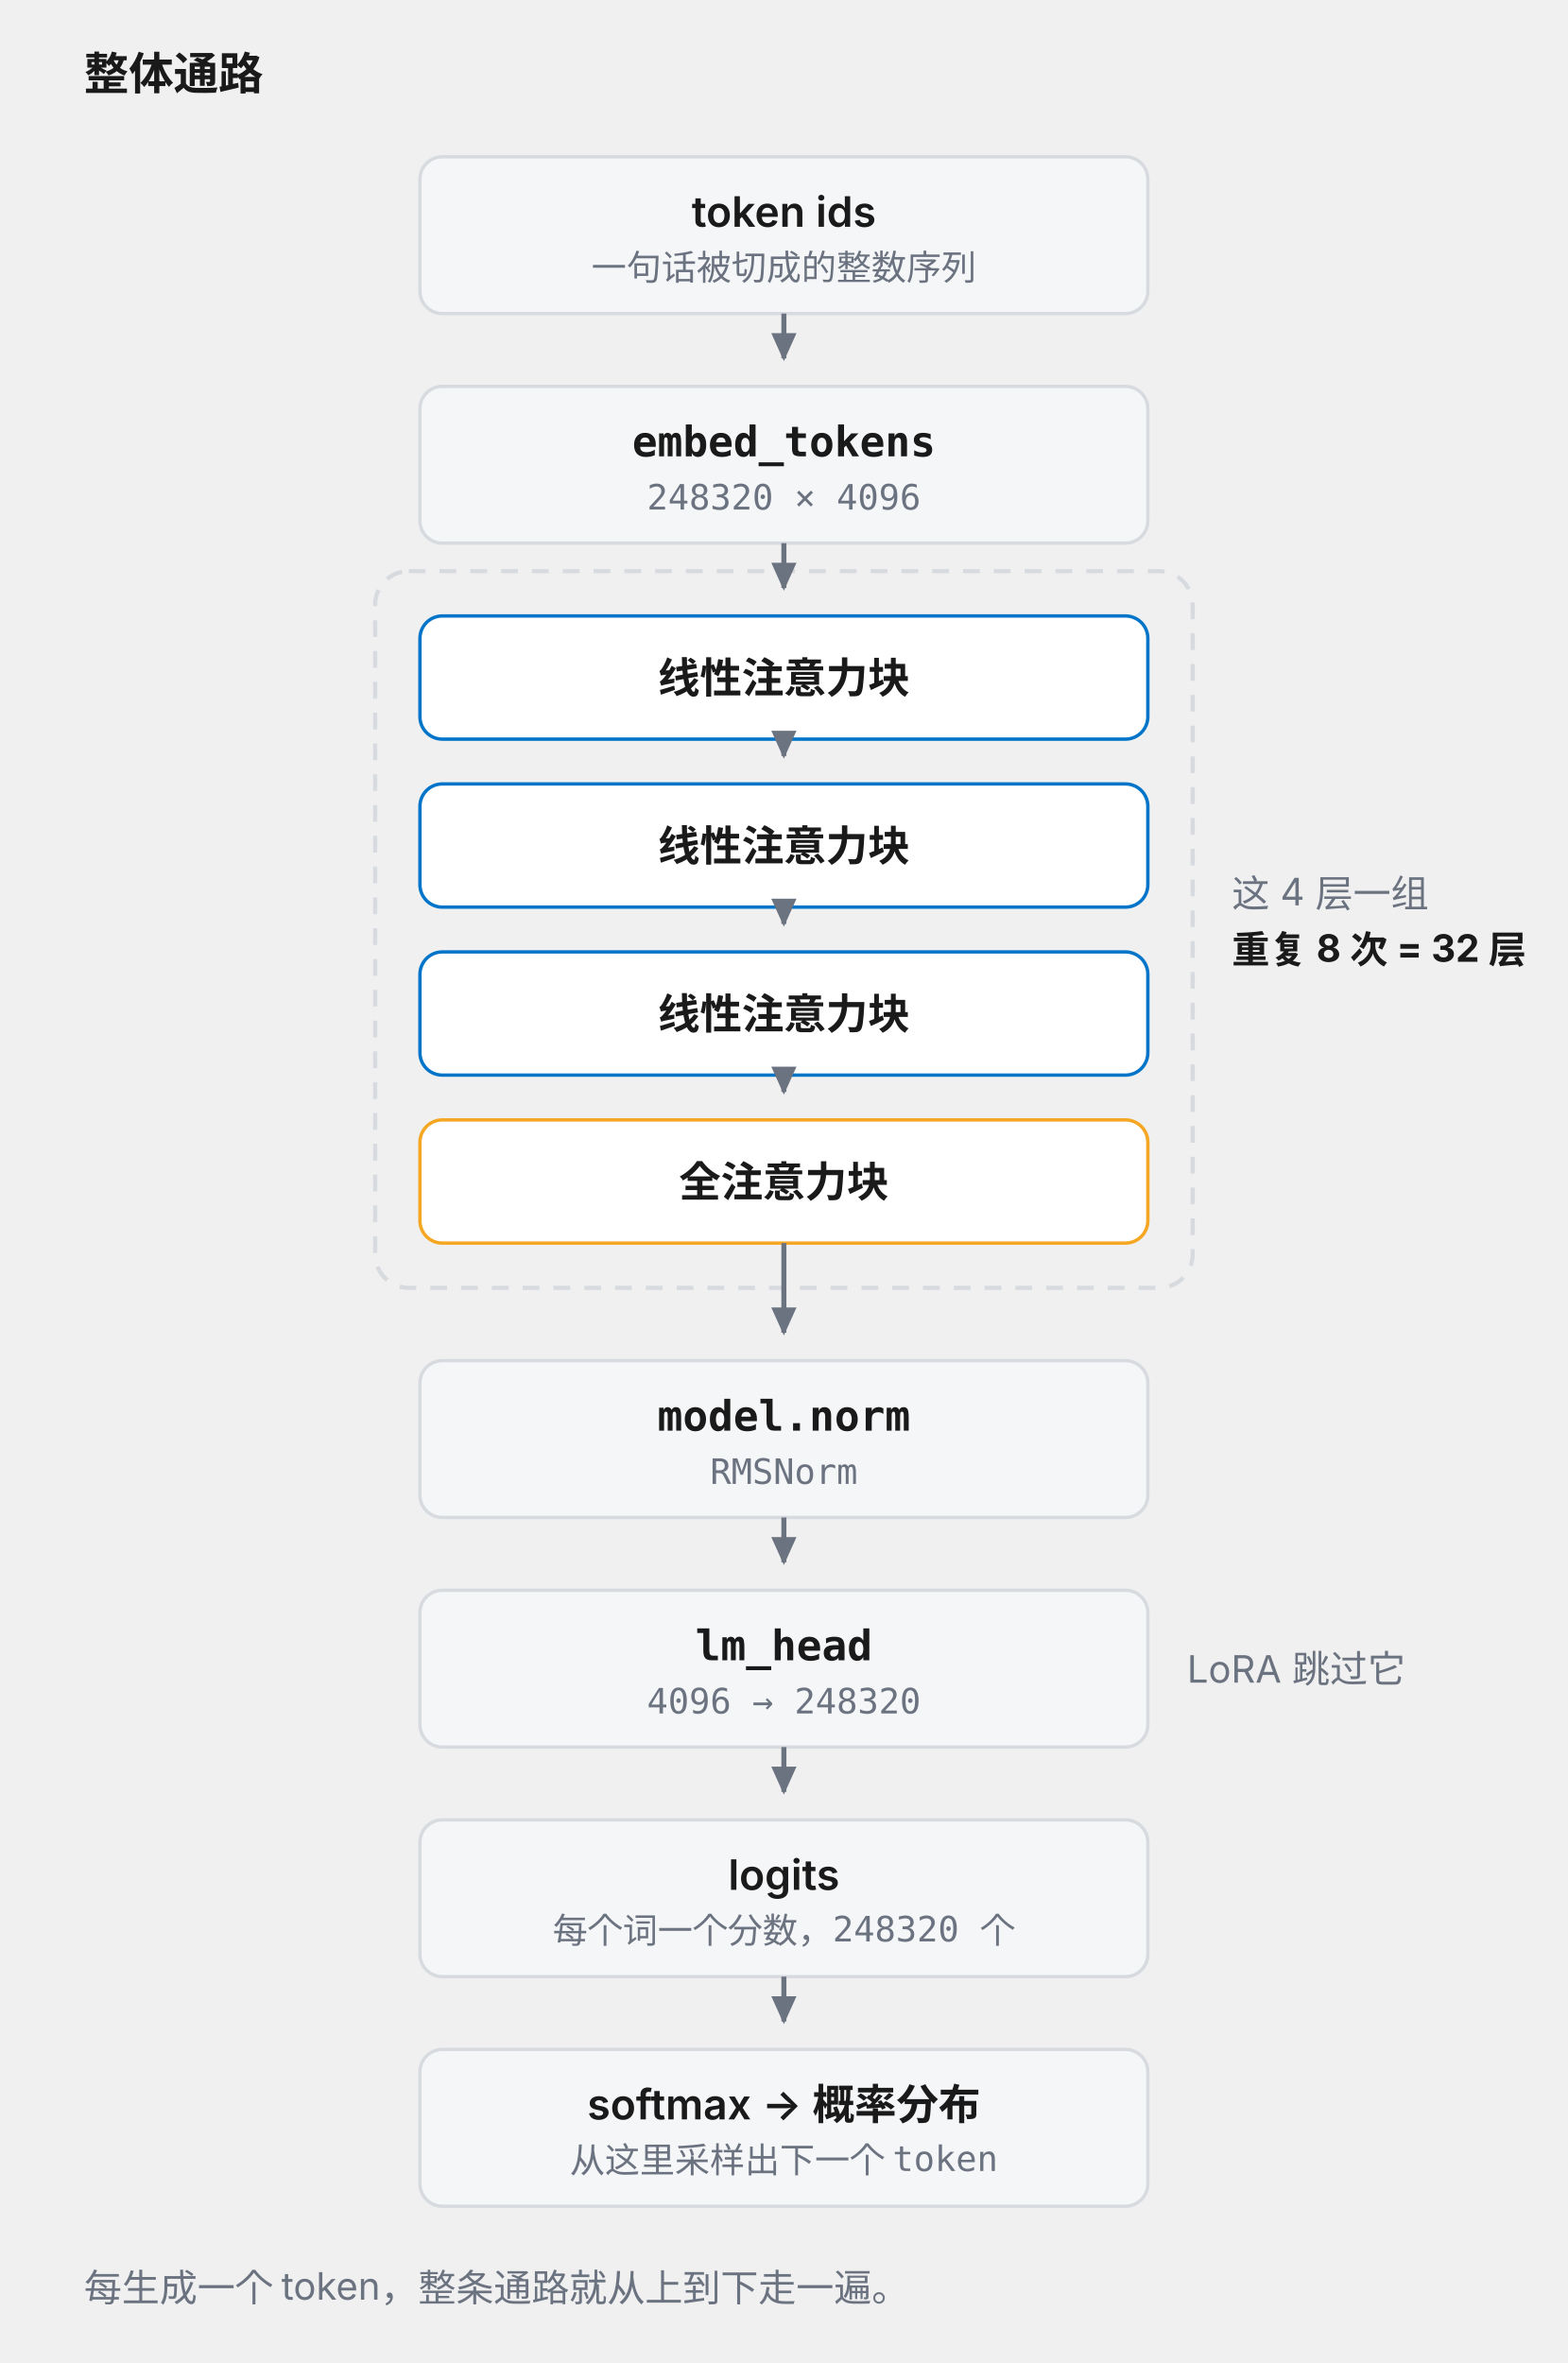
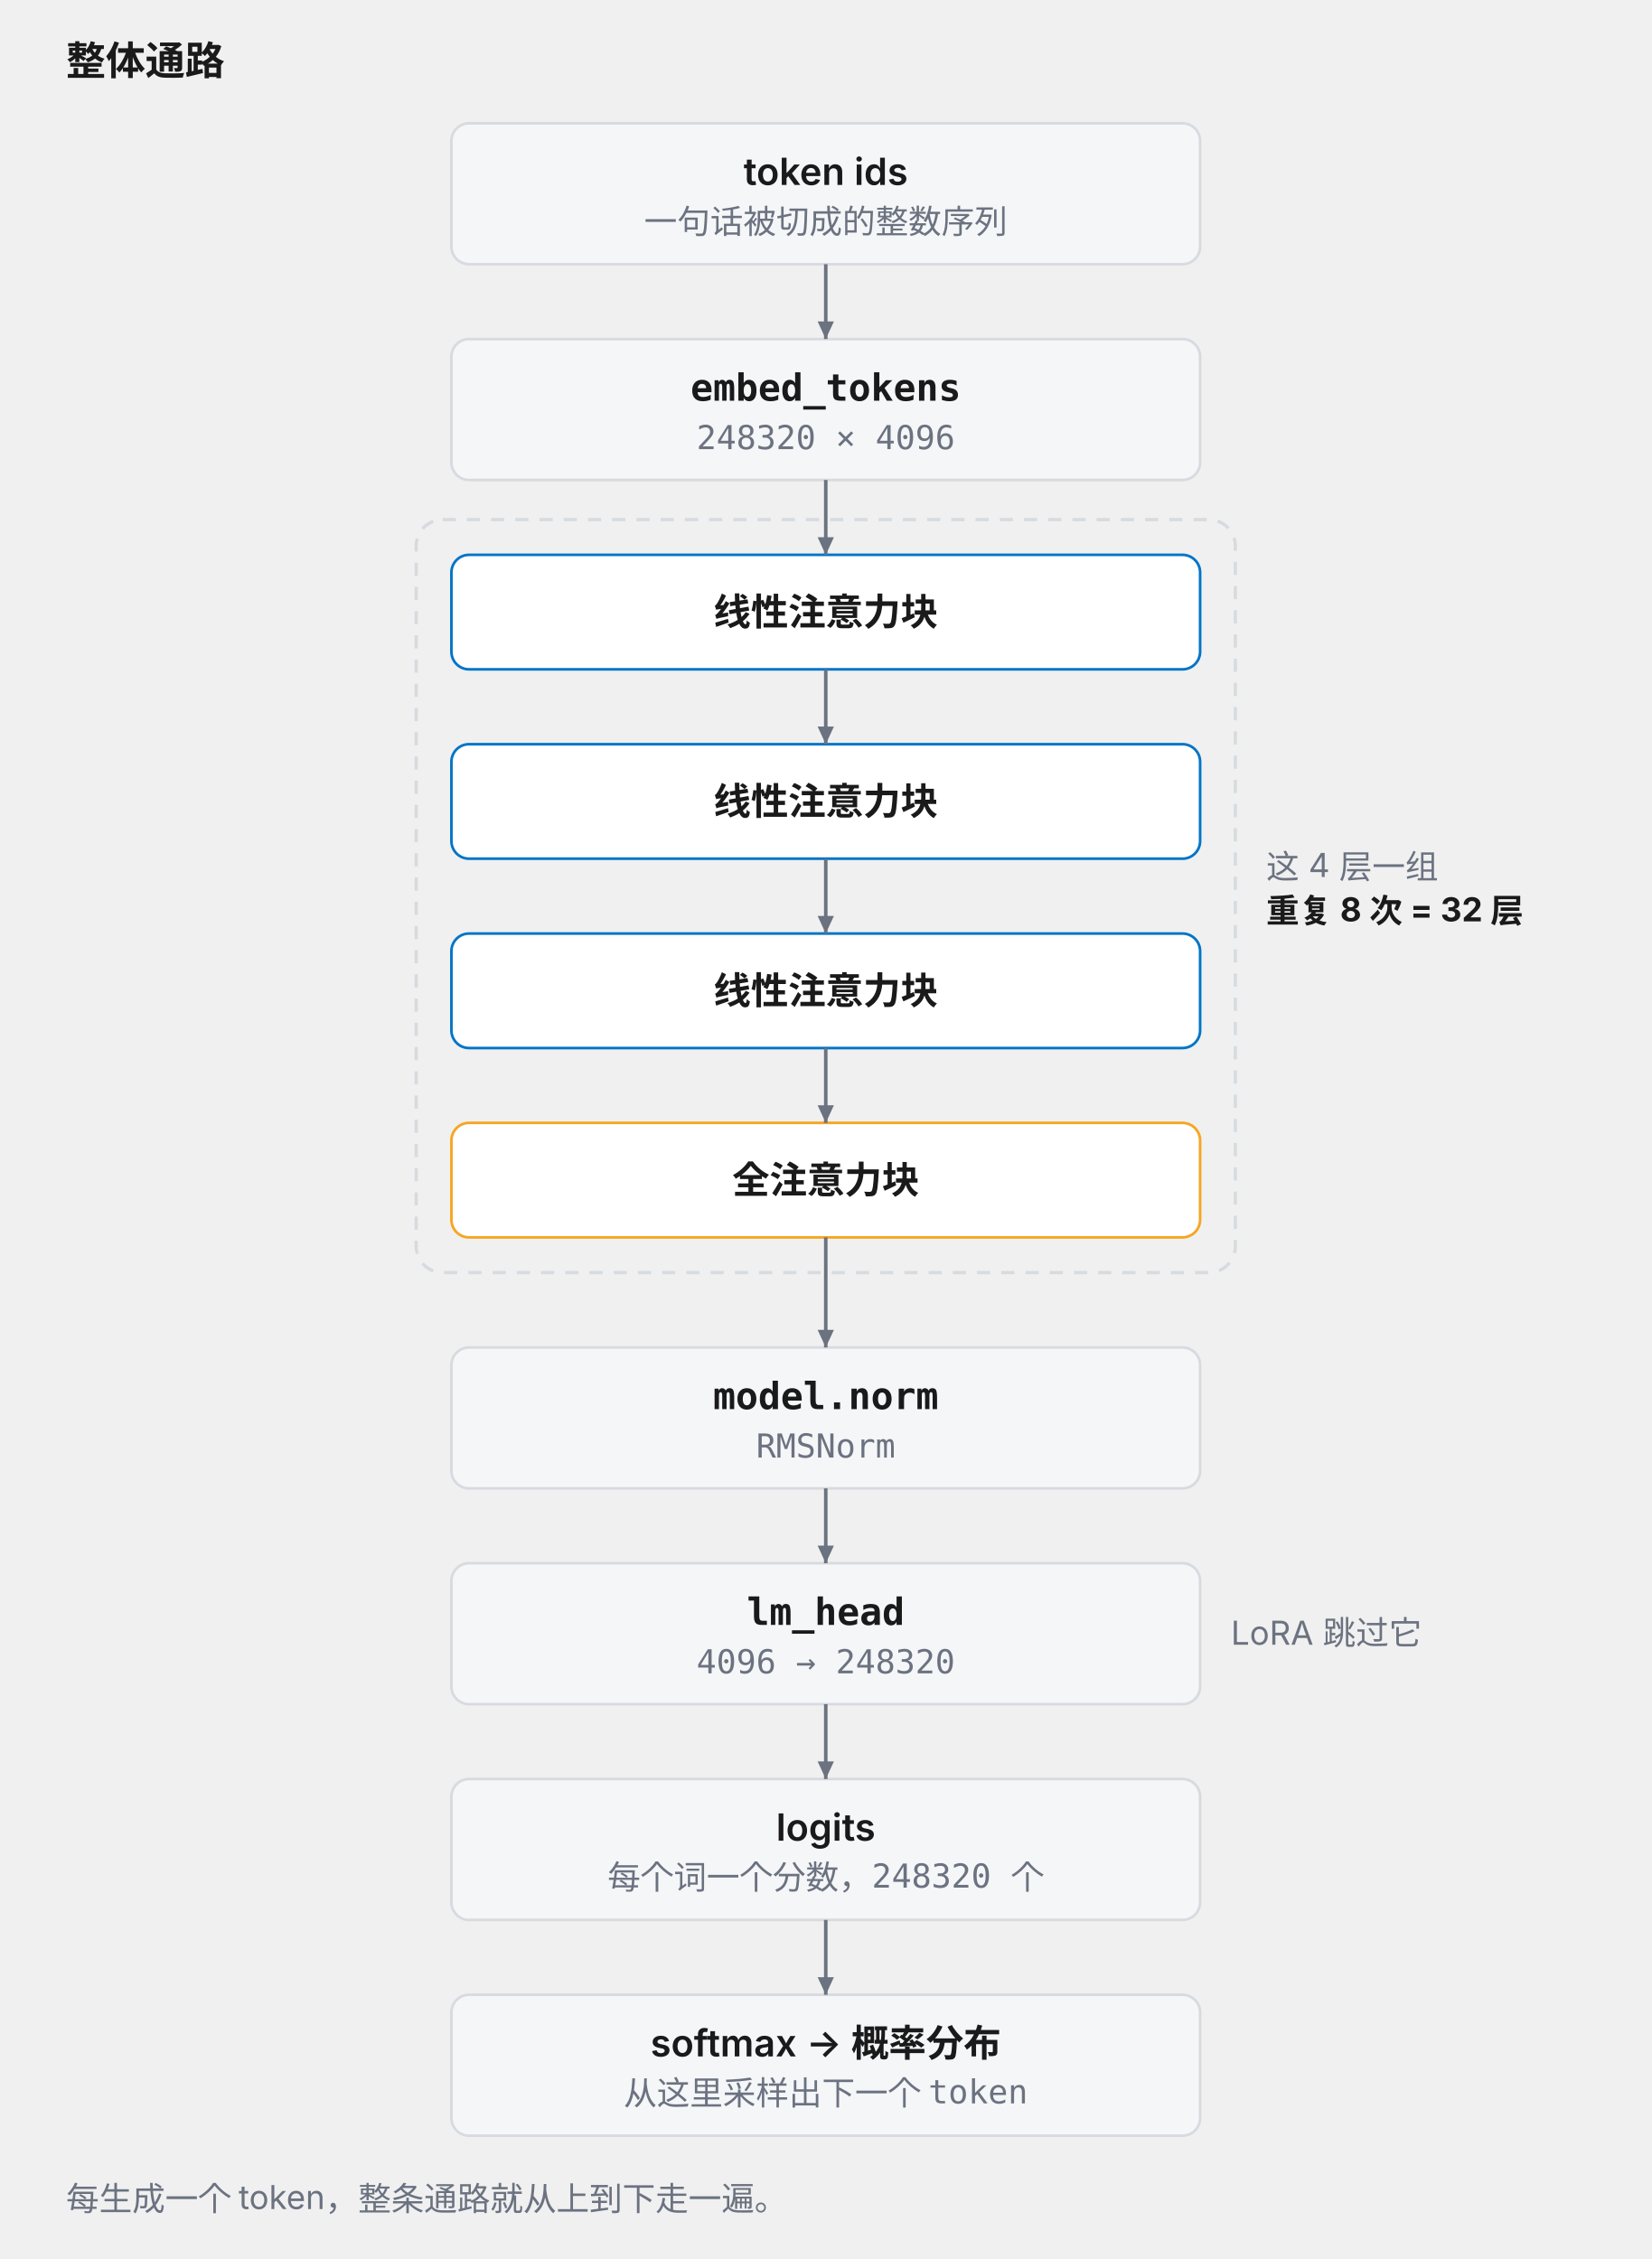
- <svg xmlns="http://www.w3.org/2000/svg" viewBox="0 0 560 844" width="560" height="844" role="img" aria-label="Qwen3.5-9B 的主干：token ids 经 embedding、32 个 decoder 块、RMSNorm、lm_head，得到 logits 再 softmax 成下一个 token 的概率分布">
+ <svg xmlns="http://www.w3.org/2000/svg" viewBox="0 0 750 1026" width="750" height="1026" role="img" aria-label="Qwen3.5-9B 的主干：token ids 经 embedding、32 个 decoder 块、RMSNorm、lm_head，得到 logits 再 softmax 成下一个 token 的概率分布">
  <style>.m{font-family:"JetBrains Mono","SF Mono",Menlo,Consolas,monospace}.s{font-family:-apple-system,BlinkMacSystemFont,"Segoe UI","PingFang SC","Noto Sans SC",sans-serif}</style>
  <defs>
-     <marker id="qa" markerUnits="userSpaceOnUse" markerWidth="11" markerHeight="11" refX="9" refY="5.5" orient="auto">
-       <path d="M0 1 10 5.5 0 10z" fill="#6B7280" />
+     <marker id="qa" markerUnits="userSpaceOnUse" markerWidth="9" markerHeight="9" refX="8" refY="4.5" orient="auto">
+       <path d="M0 0.8 8 4.5 0 8.2z" fill="#6B7280" />
    </marker>
  </defs>
-   <text x="30" y="32" class="s" font-size="16" fill="#1A1A1A" text-anchor="start" font-weight="700">整体通路</text>
-   <rect x="150" y="56" width="260" height="56" rx="8" fill="#F5F6F8" stroke="#D7DBE0" stroke-width="1.2" />
-   <text x="280.0" y="81" class="s" font-size="15" fill="#1A1A1A" text-anchor="middle" font-weight="600">token ids</text>
-   <text x="280.0" y="100" class="m" font-size="12.5" fill="#6B7280" text-anchor="middle" font-weight="400">一句话被切成的整数序列</text>
-   <rect x="150" y="138" width="260" height="56" rx="8" fill="#F5F6F8" stroke="#D7DBE0" stroke-width="1.2" />
-   <text x="280.0" y="163" class="m" font-size="15" fill="#1A1A1A" text-anchor="middle" font-weight="600">embed_tokens</text>
-   <text x="280.0" y="182" class="m" font-size="12.5" fill="#6B7280" text-anchor="middle" font-weight="400">248320 × 4096</text>
-   <path d="M280.0 112V128" stroke="#6B7280" stroke-width="1.8" marker-end="url(#qa)" />
-   <rect x="134" y="204" width="292" height="256" rx="12" fill="none" stroke="#D7DBE0" stroke-width="1.5" stroke-dasharray="6 5" />
-   <rect x="150" y="220" width="260" height="44" rx="8" fill="#FFFFFF" stroke="#0074C8" stroke-width="1.2" />
-   <text x="280.0" y="247.5" class="s" font-size="15" fill="#1A1A1A" text-anchor="middle" font-weight="600">线性注意力块</text>
-   <rect x="150" y="280" width="260" height="44" rx="8" fill="#FFFFFF" stroke="#0074C8" stroke-width="1.2" />
-   <text x="280.0" y="307.5" class="s" font-size="15" fill="#1A1A1A" text-anchor="middle" font-weight="600">线性注意力块</text>
-   <path d="M280.0 264V270" stroke="#6B7280" stroke-width="1.8" marker-end="url(#qa)" />
-   <rect x="150" y="340" width="260" height="44" rx="8" fill="#FFFFFF" stroke="#0074C8" stroke-width="1.2" />
-   <text x="280.0" y="367.5" class="s" font-size="15" fill="#1A1A1A" text-anchor="middle" font-weight="600">线性注意力块</text>
-   <path d="M280.0 324V330" stroke="#6B7280" stroke-width="1.8" marker-end="url(#qa)" />
-   <rect x="150" y="400" width="260" height="44" rx="8" fill="#FFFFFF" stroke="#F5A623" stroke-width="1.2" />
-   <text x="280.0" y="427.5" class="s" font-size="15" fill="#1A1A1A" text-anchor="middle" font-weight="600">全注意力块</text>
-   <path d="M280.0 384V390" stroke="#6B7280" stroke-width="1.8" marker-end="url(#qa)" />
-   <path d="M280.0 194V210" stroke="#6B7280" stroke-width="1.8" marker-end="url(#qa)" />
-   <text x="440" y="324.0" class="s" font-size="13.5" fill="#6B7280" text-anchor="start" font-weight="400">这 4 层一组</text>
-   <text x="440" y="344.0" class="s" font-size="13.5" fill="#1A1A1A" text-anchor="start" font-weight="700">重复 8 次 = 32 层</text>
-   <rect x="150" y="486" width="260" height="56" rx="8" fill="#F5F6F8" stroke="#D7DBE0" stroke-width="1.2" />
-   <text x="280.0" y="511" class="m" font-size="15" fill="#1A1A1A" text-anchor="middle" font-weight="600">model.norm</text>
-   <text x="280.0" y="530" class="m" font-size="12.5" fill="#6B7280" text-anchor="middle" font-weight="400">RMSNorm</text>
-   <path d="M280.0 444V476" stroke="#6B7280" stroke-width="1.8" marker-end="url(#qa)" />
-   <rect x="150" y="568" width="260" height="56" rx="8" fill="#F5F6F8" stroke="#D7DBE0" stroke-width="1.2" />
-   <text x="280.0" y="593" class="m" font-size="15" fill="#1A1A1A" text-anchor="middle" font-weight="600">lm_head</text>
-   <text x="280.0" y="612" class="m" font-size="12.5" fill="#6B7280" text-anchor="middle" font-weight="400">4096 → 248320</text>
-   <path d="M280.0 542V558" stroke="#6B7280" stroke-width="1.8" marker-end="url(#qa)" />
-   <text x="424" y="601.0" class="s" font-size="13.5" fill="#6B7280" text-anchor="start" font-weight="400">LoRA 跳过它</text>
-   <rect x="150" y="650" width="260" height="56" rx="8" fill="#F5F6F8" stroke="#D7DBE0" stroke-width="1.2" />
-   <text x="280.0" y="675" class="s" font-size="15" fill="#1A1A1A" text-anchor="middle" font-weight="600">logits</text>
-   <text x="280.0" y="694" class="m" font-size="12.5" fill="#6B7280" text-anchor="middle" font-weight="400">每个词一个分数，248320 个</text>
-   <path d="M280.0 624V640" stroke="#6B7280" stroke-width="1.8" marker-end="url(#qa)" />
-   <rect x="150" y="732" width="260" height="56" rx="8" fill="#F5F6F8" stroke="#D7DBE0" stroke-width="1.2" />
-   <text x="280.0" y="757" class="s" font-size="15" fill="#1A1A1A" text-anchor="middle" font-weight="600">softmax → 概率分布</text>
-   <text x="280.0" y="776" class="m" font-size="12.5" fill="#6B7280" text-anchor="middle" font-weight="400">从这里采样出下一个 token</text>
-   <path d="M280.0 706V722" stroke="#6B7280" stroke-width="1.8" marker-end="url(#qa)" />
-   <text x="30" y="822" class="s" font-size="13.5" fill="#6B7280" text-anchor="start" font-weight="400">每生成一个 token，整条通路就从上到下走一遍。</text>
+   <text x="30" y="34" class="s" font-size="18.0" fill="#1A1A1A" text-anchor="start" font-weight="700">整体通路</text>
+   <rect x="205" y="56" width="340" height="64" rx="8" fill="#F5F6F8" stroke="#D7DBE0" stroke-width="1.2" />
+   <text x="375.0" y="84" class="s" font-size="17.0" fill="#1A1A1A" text-anchor="middle" font-weight="600">token ids</text>
+   <text x="375.0" y="106" class="m" font-size="15.0" fill="#6B7280" text-anchor="middle" font-weight="400">一句话被切成的整数序列</text>
+   <rect x="205" y="154" width="340" height="64" rx="8" fill="#F5F6F8" stroke="#D7DBE0" stroke-width="1.2" />
+   <text x="375.0" y="182" class="m" font-size="17.0" fill="#1A1A1A" text-anchor="middle" font-weight="600">embed_tokens</text>
+   <text x="375.0" y="204" class="m" font-size="15.0" fill="#6B7280" text-anchor="middle" font-weight="400">248320 × 4096</text>
+   <path d="M375.0 120V154" stroke="#6B7280" stroke-width="1.6" marker-end="url(#qa)" />
+   <rect x="189" y="236" width="372" height="342" rx="12" fill="none" stroke="#D7DBE0" stroke-width="1.5" stroke-dasharray="6 5" />
+   <rect x="205" y="252" width="340" height="52" rx="8" fill="#FFFFFF" stroke="#0074C8" stroke-width="1.2" />
+   <text x="375.0" y="284.0" class="s" font-size="17.0" fill="#1A1A1A" text-anchor="middle" font-weight="600">线性注意力块</text>
+   <rect x="205" y="338" width="340" height="52" rx="8" fill="#FFFFFF" stroke="#0074C8" stroke-width="1.2" />
+   <text x="375.0" y="370.0" class="s" font-size="17.0" fill="#1A1A1A" text-anchor="middle" font-weight="600">线性注意力块</text>
+   <path d="M375.0 304V338" stroke="#6B7280" stroke-width="1.6" marker-end="url(#qa)" />
+   <rect x="205" y="424" width="340" height="52" rx="8" fill="#FFFFFF" stroke="#0074C8" stroke-width="1.2" />
+   <text x="375.0" y="456.0" class="s" font-size="17.0" fill="#1A1A1A" text-anchor="middle" font-weight="600">线性注意力块</text>
+   <path d="M375.0 390V424" stroke="#6B7280" stroke-width="1.6" marker-end="url(#qa)" />
+   <rect x="205" y="510" width="340" height="52" rx="8" fill="#FFFFFF" stroke="#F5A623" stroke-width="1.2" />
+   <text x="375.0" y="542.0" class="s" font-size="17.0" fill="#1A1A1A" text-anchor="middle" font-weight="600">全注意力块</text>
+   <path d="M375.0 476V510" stroke="#6B7280" stroke-width="1.6" marker-end="url(#qa)" />
+   <path d="M375.0 218V252" stroke="#6B7280" stroke-width="1.6" marker-end="url(#qa)" />
+   <text x="575" y="399.0" class="s" font-size="15.0" fill="#6B7280" text-anchor="start" font-weight="400">这 4 层一组</text>
+   <text x="575" y="419.0" class="s" font-size="15.0" fill="#1A1A1A" text-anchor="start" font-weight="700">重复 8 次 = 32 层</text>
+   <rect x="205" y="612" width="340" height="64" rx="8" fill="#F5F6F8" stroke="#D7DBE0" stroke-width="1.2" />
+   <text x="375.0" y="640" class="m" font-size="17.0" fill="#1A1A1A" text-anchor="middle" font-weight="600">model.norm</text>
+   <text x="375.0" y="662" class="m" font-size="15.0" fill="#6B7280" text-anchor="middle" font-weight="400">RMSNorm</text>
+   <path d="M375.0 562V612" stroke="#6B7280" stroke-width="1.6" marker-end="url(#qa)" />
+   <rect x="205" y="710" width="340" height="64" rx="8" fill="#F5F6F8" stroke="#D7DBE0" stroke-width="1.2" />
+   <text x="375.0" y="738" class="m" font-size="17.0" fill="#1A1A1A" text-anchor="middle" font-weight="600">lm_head</text>
+   <text x="375.0" y="760" class="m" font-size="15.0" fill="#6B7280" text-anchor="middle" font-weight="400">4096 → 248320</text>
+   <path d="M375.0 676V710" stroke="#6B7280" stroke-width="1.6" marker-end="url(#qa)" />
+   <text x="559" y="747.0" class="s" font-size="15.0" fill="#6B7280" text-anchor="start" font-weight="400">LoRA 跳过它</text>
+   <rect x="205" y="808" width="340" height="64" rx="8" fill="#F5F6F8" stroke="#D7DBE0" stroke-width="1.2" />
+   <text x="375.0" y="836" class="s" font-size="17.0" fill="#1A1A1A" text-anchor="middle" font-weight="600">logits</text>
+   <text x="375.0" y="858" class="m" font-size="15.0" fill="#6B7280" text-anchor="middle" font-weight="400">每个词一个分数，248320 个</text>
+   <path d="M375.0 774V808" stroke="#6B7280" stroke-width="1.6" marker-end="url(#qa)" />
+   <rect x="205" y="906" width="340" height="64" rx="8" fill="#F5F6F8" stroke="#D7DBE0" stroke-width="1.2" />
+   <text x="375.0" y="934" class="s" font-size="17.0" fill="#1A1A1A" text-anchor="middle" font-weight="600">softmax → 概率分布</text>
+   <text x="375.0" y="956" class="m" font-size="15.0" fill="#6B7280" text-anchor="middle" font-weight="400">从这里采样出下一个 token</text>
+   <path d="M375.0 872V906" stroke="#6B7280" stroke-width="1.6" marker-end="url(#qa)" />
+   <text x="30" y="1004" class="s" font-size="15.0" fill="#6B7280" text-anchor="start" font-weight="400">每生成一个 token，整条通路就从上到下走一遍。</text>
</svg>
